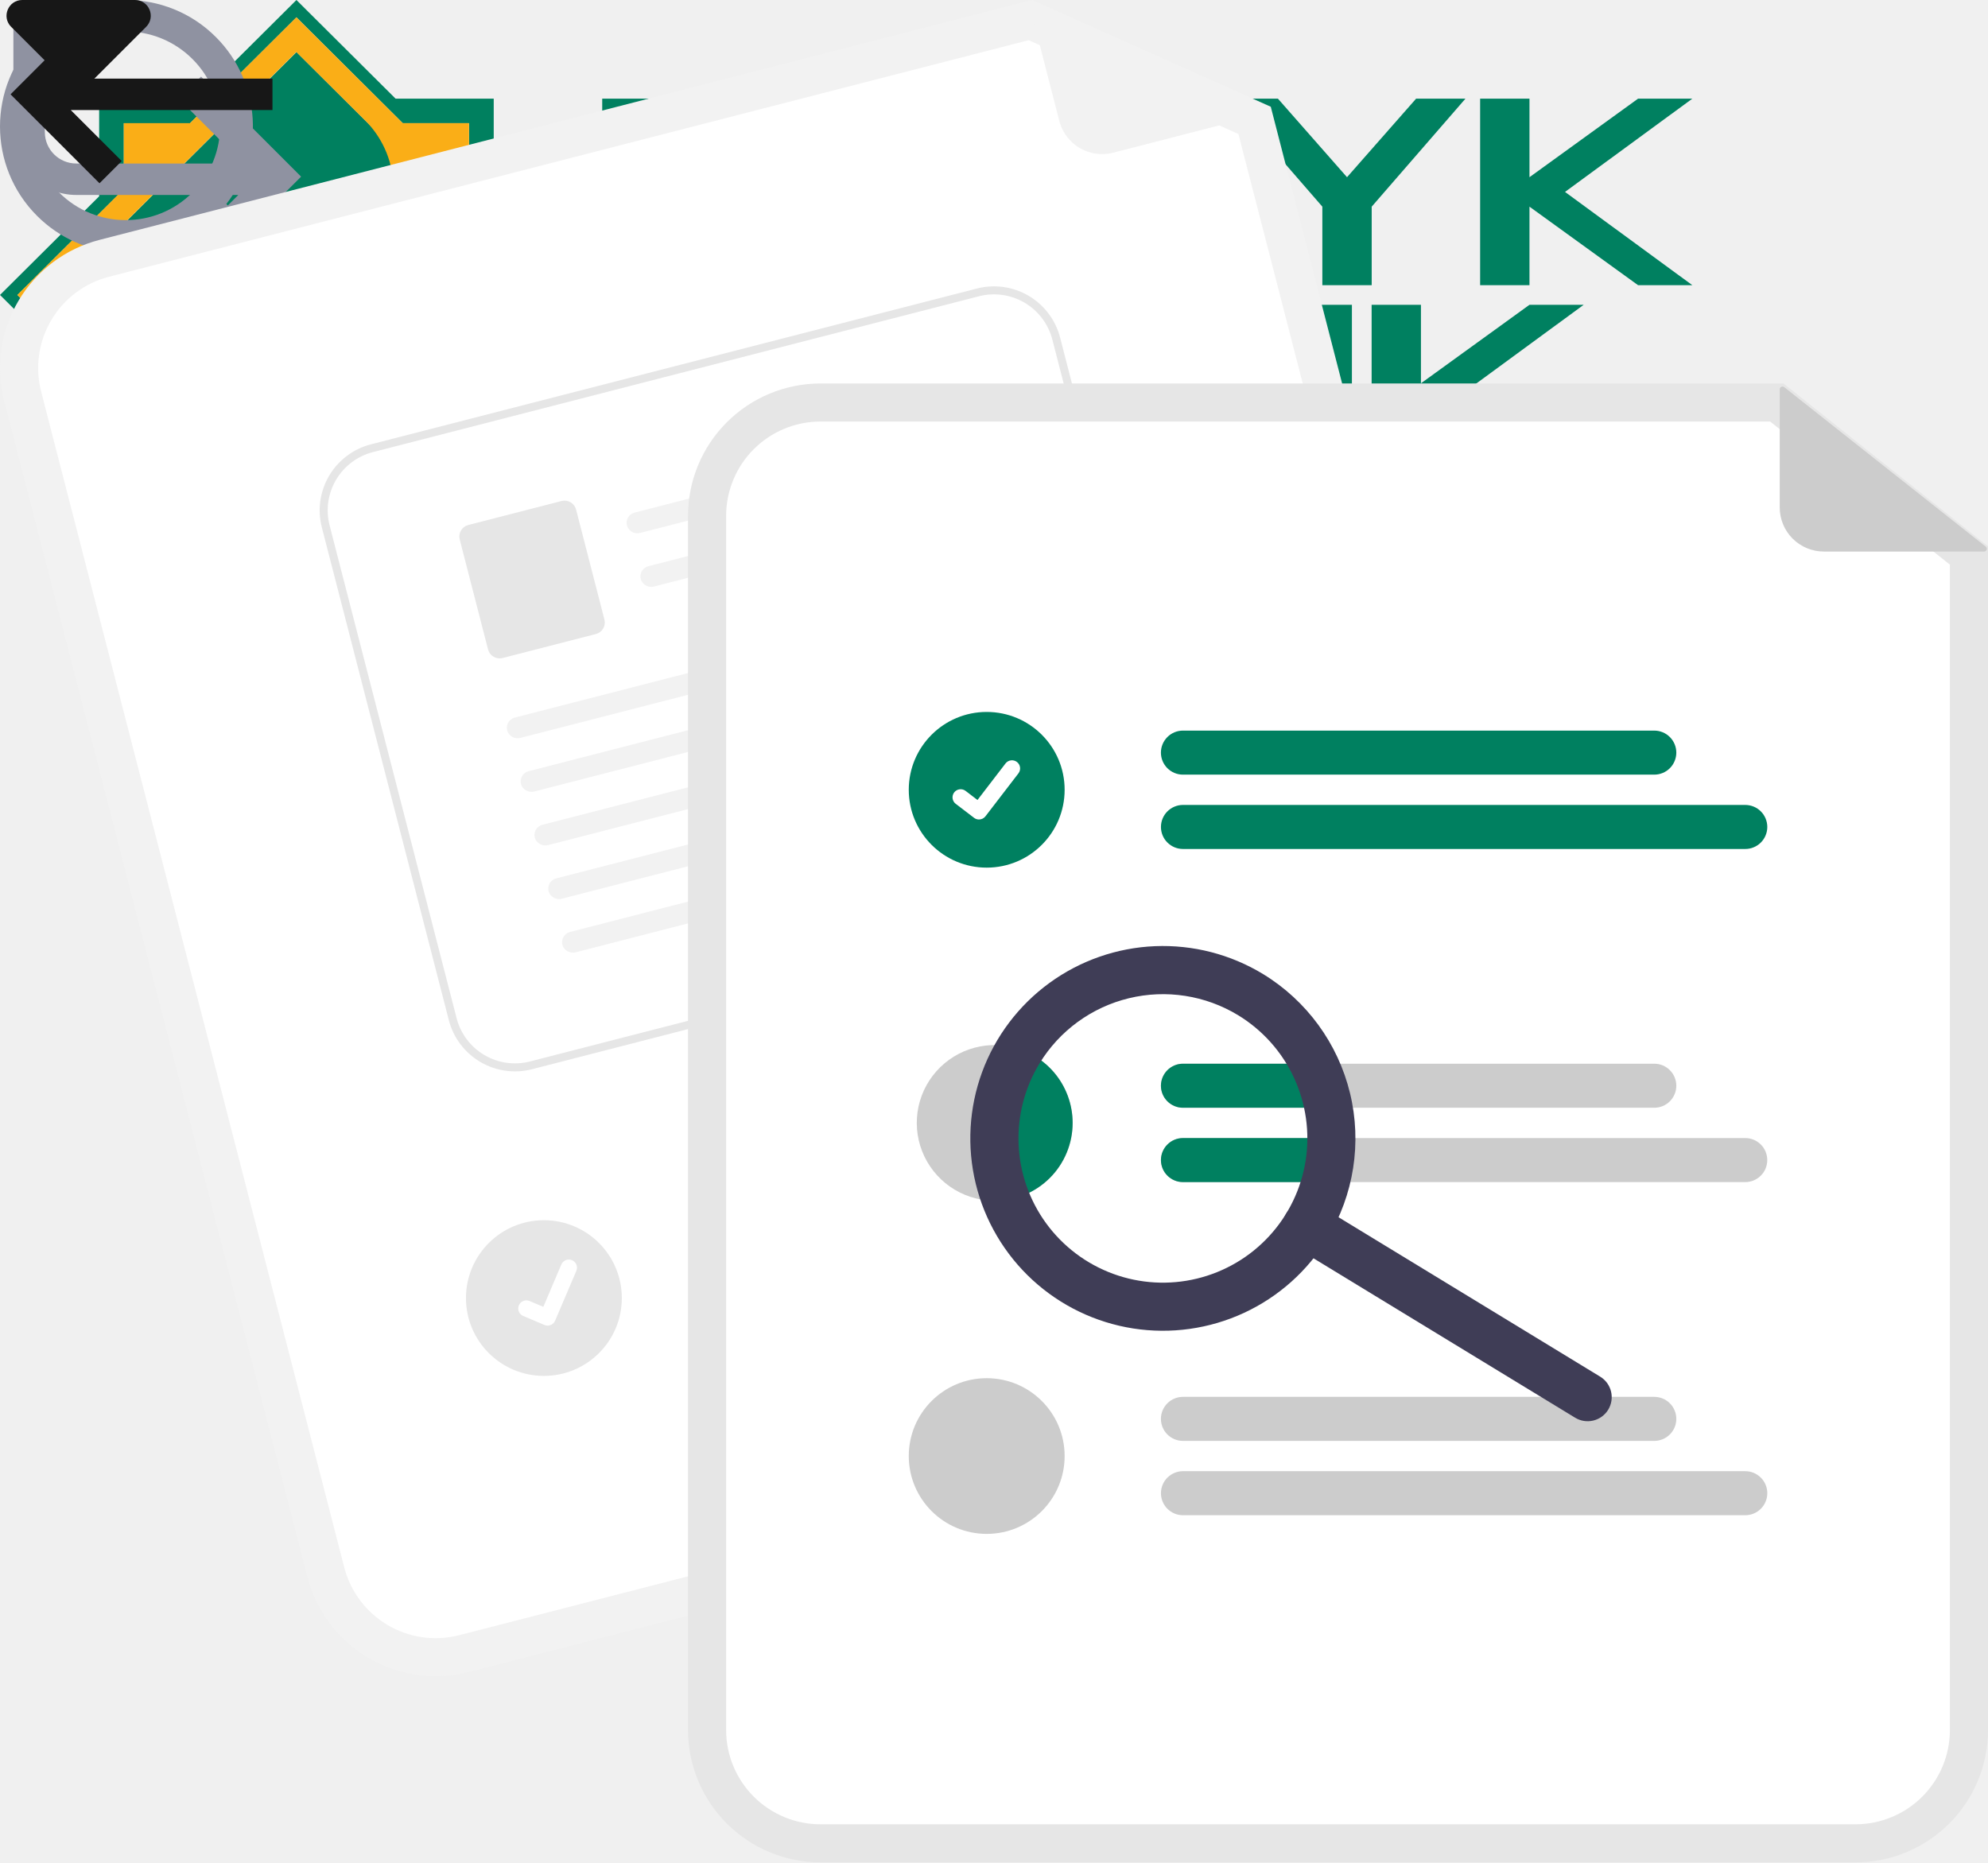
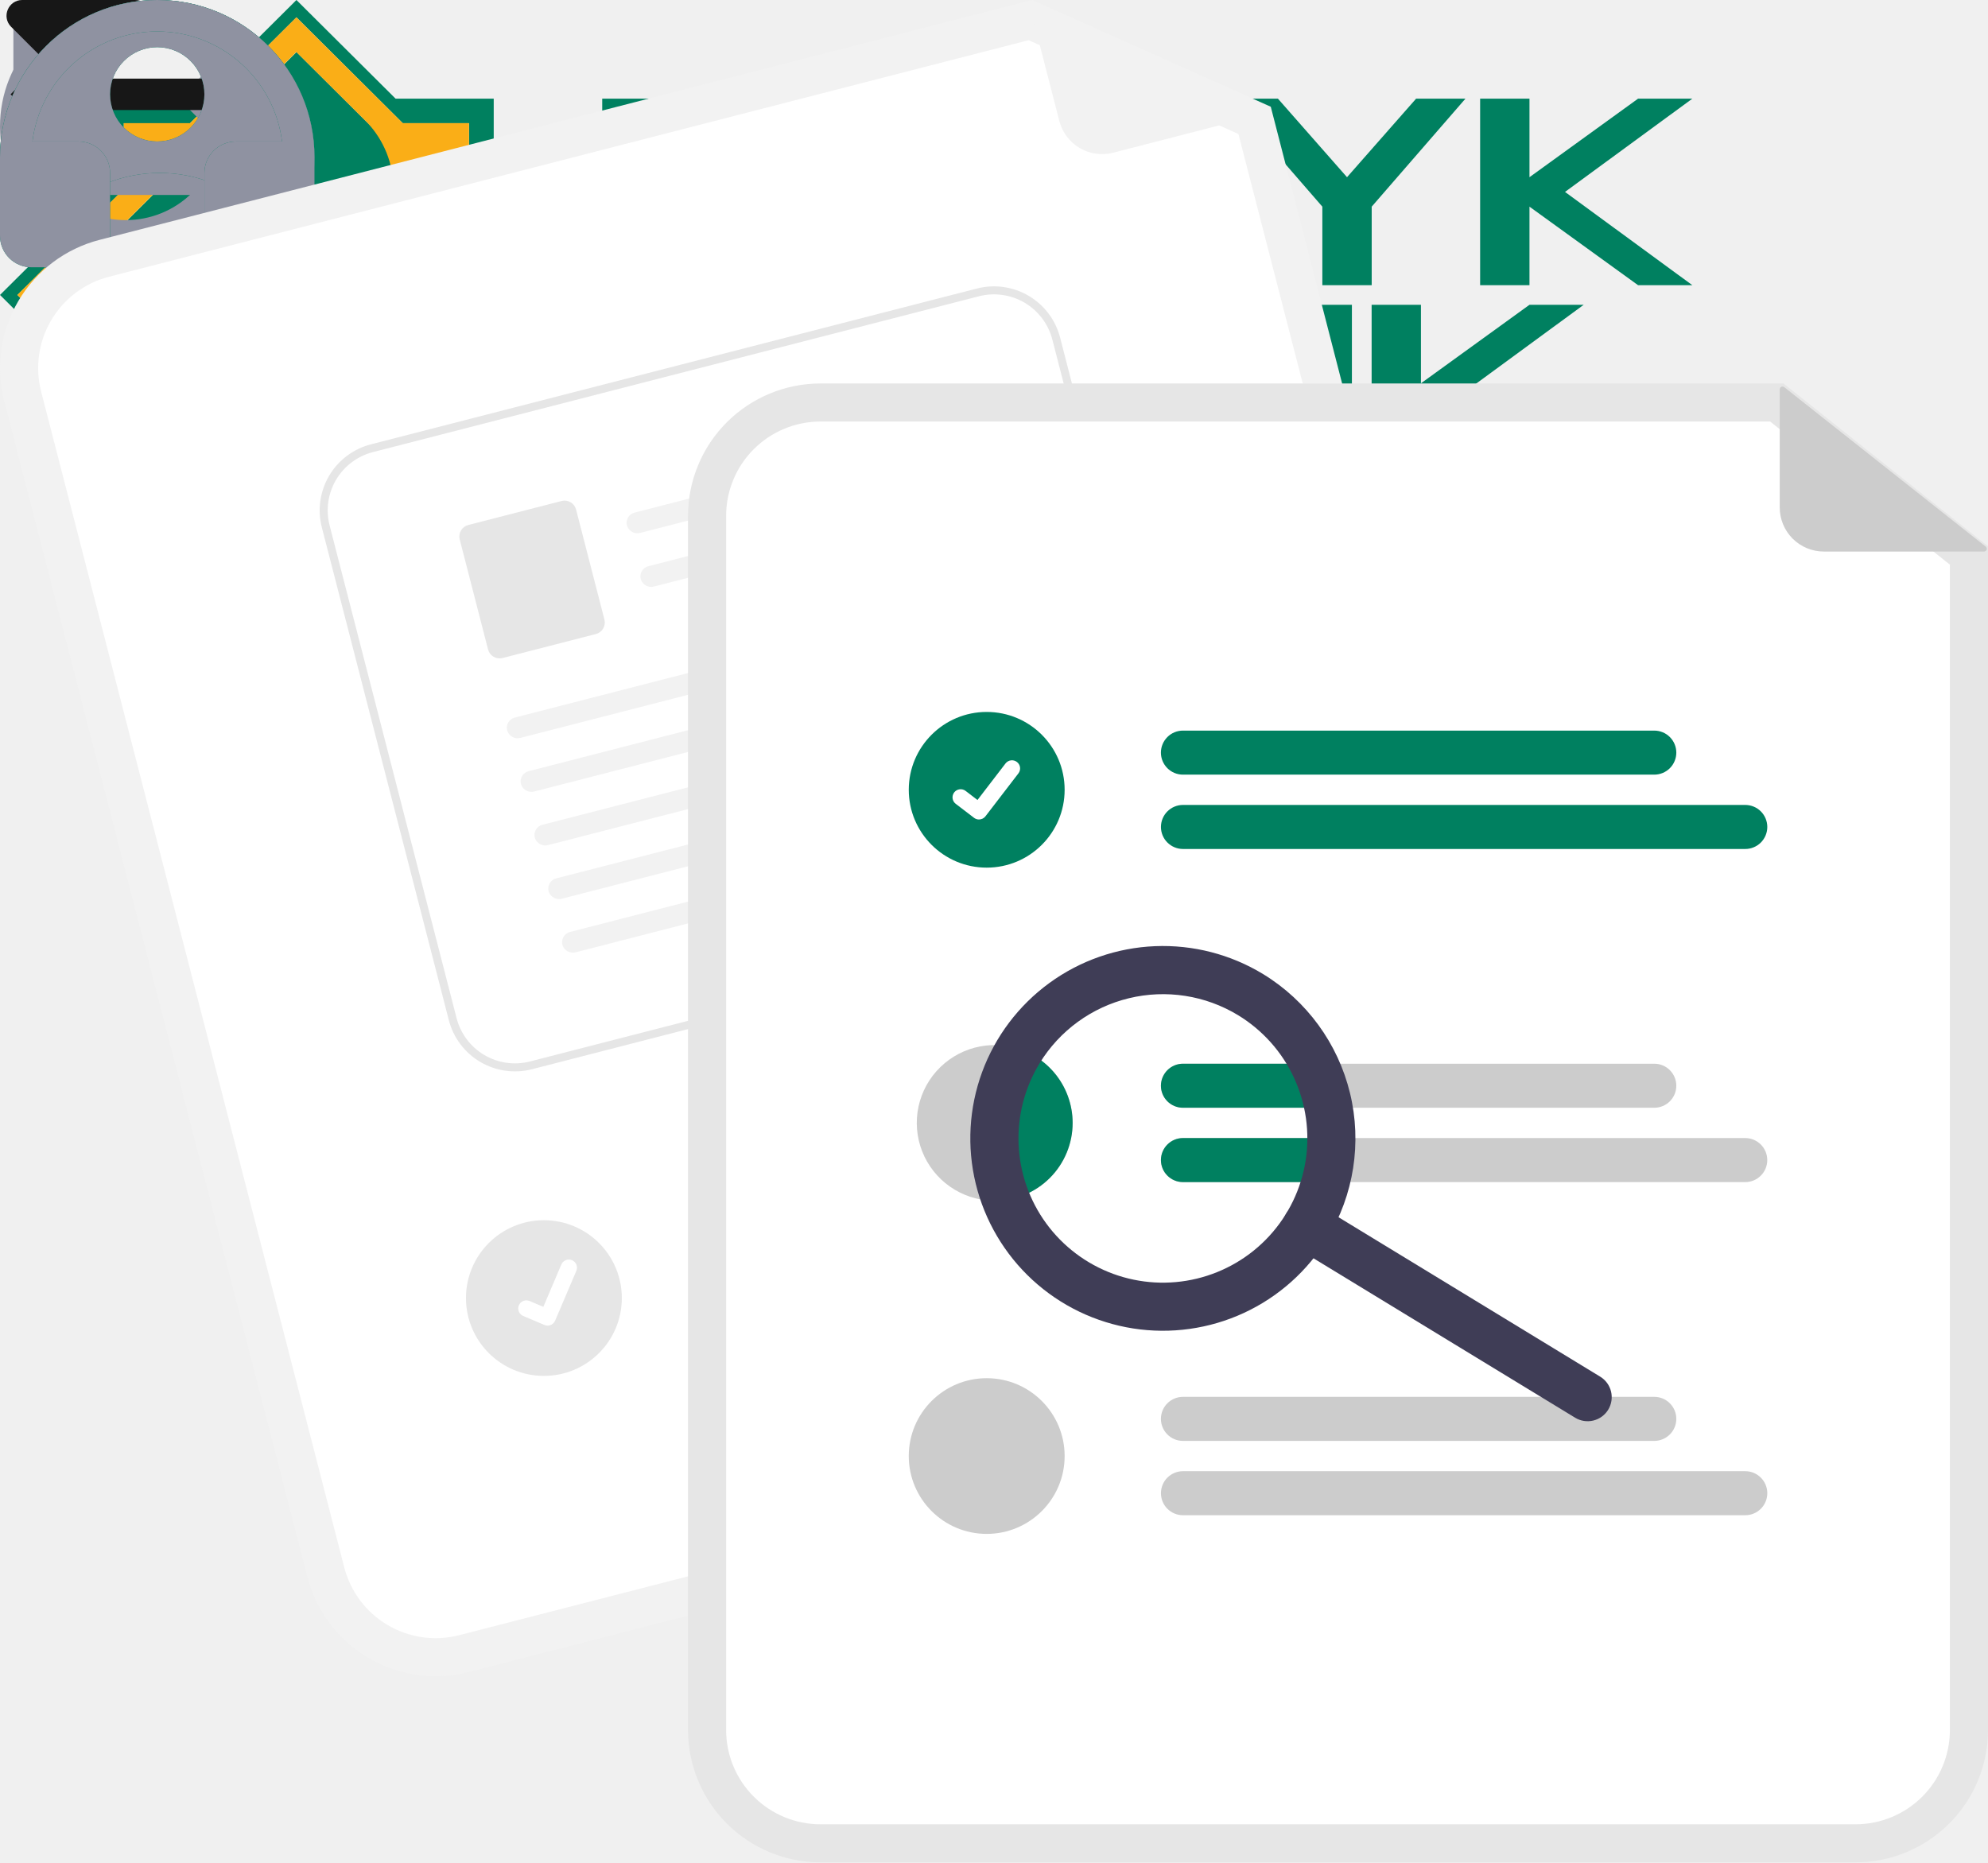
<svg xmlns="http://www.w3.org/2000/svg">
  <g id="logo" width="108" height="38" viewBox="0 0 108 38">
    <path d="M3.327 18.761L18.857 34.212L34.386 18.761L18.857 3.311L3.327 18.761ZM7.875 25.498L6.306 23.937L1.109 18.764L6.306 13.592L7.875 12.031V7.838H12.087L18.853 1.103L24.05 6.277L25.618 7.837H29.832V12.03L31.4 13.592L36.597 18.764L31.4 23.937L29.832 25.498V29.692H25.618L24.05 31.253L18.853 36.426L13.656 31.253L12.087 29.692H7.875V25.498ZM18.853 0L12.547 6.275H6.306V12.486L0 18.76L6.306 25.036V31.247H12.547L18.853 37.522L25.159 31.247H31.4V25.035L37.706 18.76L31.4 12.485V6.275H25.159L18.853 0Z" fill="#00805F" />
    <path d="M1.106 18.758L7.872 12.026V7.833H12.085L18.85 1.101L25.615 7.833H29.828V12.026L36.595 18.758L29.829 25.49V29.683H25.616L18.851 36.416L12.086 29.683H7.872V25.49L1.106 18.758ZM7.87 23.281C10.489 20.138 14.438 18.133 18.846 18.132C22.247 18.132 25.021 15.372 25.021 11.986C25.021 10.388 24.402 8.928 23.391 7.832L18.846 3.308L14.299 7.833L7.87 14.232L3.324 18.757L7.87 23.282L7.87 23.281ZM29.828 14.236C27.209 17.378 23.258 19.384 18.85 19.384C15.447 19.384 12.673 22.145 12.673 25.531C12.673 27.129 13.292 28.588 14.303 29.684H14.302L18.85 34.208L23.398 29.684L29.828 23.285L34.376 18.76L29.828 14.236Z" fill="#FAAE17" />
    <path d="M57.748 31.248H54.612L60.572 19.386H63.708L69.668 31.248H66.531L65.59 29.375H58.689L57.748 31.248ZM38.3 19.386H50.377C51.166 19.389 51.923 19.702 52.481 20.258C53.04 20.813 53.354 21.566 53.357 22.352C53.355 23.137 53.04 23.89 52.482 24.446C51.923 25.002 51.166 25.315 50.377 25.317C51.166 25.319 51.923 25.633 52.481 26.188C53.04 26.744 53.354 27.497 53.357 28.282C53.355 29.068 53.04 29.821 52.482 30.377C51.923 30.933 51.167 31.246 50.377 31.248H38.3V19.386ZM38.3 6.276H41.438V11.271H50.22V6.276H53.357V18.138H50.22V13.144H41.438V18.138H38.3V6.276ZM65.59 16.265H58.689L57.748 18.138H54.612L60.572 6.276H63.708L69.668 18.138H66.531L65.59 16.265ZM59.63 14.399H64.649L62.14 9.398L59.63 14.399ZM70.922 6.276H74.059V16.265H82.842V18.138H70.922V6.276ZM87.238 18.138H84.099V13.144L78.137 6.276H81.275L85.668 11.271L90.061 6.276H93.199L87.238 13.144V18.138ZM94.134 6.276H97.272V11.271L104.177 6.276H107.629L99.532 12.207L107.629 18.138H104.177L97.272 13.144V18.138H94.134V6.276ZM100.721 31.248H97.271L90.37 26.254V31.248H87.233V19.386H90.37V24.381L97.272 19.386H100.721L92.629 25.317L100.721 31.248ZM70.922 19.386H74.059L82.842 28.126V19.386H85.979V31.248H82.842L74.059 22.508V31.248H70.922V19.386ZM41.438 21.259V24.381H48.652C49.068 24.379 49.466 24.215 49.76 23.922C50.053 23.63 50.219 23.233 50.22 22.82C50.219 22.407 50.053 22.011 49.76 21.718C49.466 21.426 49.068 21.261 48.652 21.259H41.438ZM41.438 26.254V29.382H48.652C49.068 29.38 49.467 29.215 49.76 28.922C50.054 28.628 50.219 28.232 50.22 27.818C50.219 27.404 50.054 27.007 49.76 26.714C49.466 26.421 49.068 26.256 48.652 26.254H41.438ZM64.649 27.509L62.14 22.508L59.63 27.509H64.649Z" fill="#008060" />
  </g>
  <g id="grey-search-19" width="19" height="19" viewBox="0 0 19 19">
    <path fill-rule="evenodd" clip-rule="evenodd" d="M14.395 12.976C16.852 9.821 16.63 5.256 13.729 2.356C10.589 -0.785 5.496 -0.785 2.356 2.356C-0.785 5.496 -0.785 10.589 2.356 13.729C5.256 16.63 9.821 16.852 12.976 14.395C12.99 14.411 13.004 14.426 13.019 14.44L17.284 18.706C17.676 19.098 18.313 19.098 18.706 18.706C19.098 18.313 19.098 17.676 18.706 17.284L14.44 13.019C14.426 13.004 14.411 12.99 14.395 12.976ZM12.243 3.757C14.586 6.101 14.586 9.899 12.243 12.243C9.899 14.586 6.101 14.586 3.757 12.243C1.414 9.899 1.414 6.101 3.757 3.757C6.101 1.414 9.899 1.414 12.243 3.757Z" fill="#8F92A1" />
  </g>
  <g id="corner-down-right" width="20" height="18" viewBox="0 0 20 18">
    <path fill-rule="evenodd" clip-rule="evenodd" d="M4.851 10.4C3.746 10.4 2.851 9.505 2.851 8.4V0.4H0.851V8.4C0.851 10.61 2.641 12.4 4.851 12.4H15.156L11.371 16.185L12.786 17.599L19.15 11.235L12.786 4.871L11.371 6.286L15.486 10.4H4.851Z" fill="#8F92A1" />
  </g>
  <g id="arrow-left" width="18" height="12" viewBox="0 0 18 12">
    <path fill-rule="evenodd" clip-rule="evenodd" d="M17.329 5V7H4.5L7.743 10.243L6.329 11.657L0.672 6L6.329 0.343L7.743 1.757L4.5 5H17.329Z" fill="#171717" />
  </g>
  <g id="filled-arrow-bottom" width="10" height="6" viewBox="0 0 10 6">
    <path fill-rule="evenodd" clip-rule="evenodd" d="M0.709 1.707C0.079 1.078 0.525 9.44576e-07 1.416 8.64222e-07L8.587 2.17554e-07C9.478 1.37239e-07 9.924 1.077 9.295 1.707L5.712 5.293C5.322 5.683 4.689 5.684 4.298 5.293L0.709 1.707Z" fill="#171717" />
+   </g>
+   <g id="active-green-person" width="20" height="20" viewBox="0 0 20 20">
+     <path d="M10 0C15.52 0 20 4.48 20 10C20 15.52 15.52 20 10 20C4.48 20 0 15.52 0 10C0 4.48 4.48 0 10 0ZM4.023 13.416C5.491 15.606 7.695 17 10.16 17C12.624 17 14.829 15.607 16.296 13.416C14.632 11.861 12.438 10.997 10.16 11C7.882 10.997 5.688 11.86 4.023 13.416ZM10 9C10.796 9 11.559 8.684 12.121 8.121C12.684 7.559 13 6.796 13 6C13 5.204 12.684 4.441 12.121 3.879C11.559 3.316 10.796 3 10 3C9.204 3 8.441 3.316 7.879 3.879C7.316 4.441 7 5.204 7 6C7 6.796 7.316 7.559 7.879 8.121C8.441 8.684 9.204 9 10 9Z" fill="#008060" />
+   </g>
+   <g id="inactive-person" width="20" height="20" viewBox="0 0 20 20">
+     <path d="M10 0C15.52 0 20 4.48 20 10C20 15.52 15.52 20 10 20C4.48 20 0 15.52 0 10C0 4.48 4.48 0 10 0ZM4.023 13.416C5.491 15.606 7.695 17 10.16 17C12.624 17 14.829 15.607 16.296 13.416C14.632 11.861 12.438 10.997 10.16 11C7.882 10.997 5.688 11.86 4.023 13.416ZM10 9C10.796 9 11.559 8.684 12.121 8.121C12.684 7.559 13 6.796 13 6C13 5.204 12.684 4.441 12.121 3.879C11.559 3.316 10.796 3 10 3C9.204 3 8.441 3.316 7.879 3.879C7.316 4.441 7 5.204 7 6C7 6.796 7.316 7.559 7.879 8.121C8.441 8.684 9.204 9 10 9Z" fill="#8F92A1" />
+   </g>
+   <g id="active-green-operator" width="20" height="21" viewBox="0 0 20 21">
+     <path d="M20 15.002C20 16.37 19.532 17.696 18.675 18.762C17.818 19.827 16.623 20.568 15.287 20.862L14.649 18.948C15.233 18.852 15.789 18.627 16.276 18.29C16.763 17.953 17.169 17.513 17.465 17H15C14.47 17 13.961 16.789 13.586 16.414C13.211 16.039 13 15.53 13 15V11C13 10.47 13.211 9.961 13.586 9.586C13.961 9.211 14.47 9 15 9H17.938C17.694 7.067 16.753 5.289 15.291 4.001C13.83 2.712 11.948 2.001 10 2.001C8.052 2.001 6.17 2.712 4.709 4.001C3.247 5.289 2.306 7.067 2.062 9H5C5.53 9 6.039 9.211 6.414 9.586C6.789 9.961 7 10.47 7 11V15C7 15.53 6.789 16.039 6.414 16.414C6.039 16.789 5.53 17 5 17H2C1.47 17 0.961 16.789 0.586 16.414C0.211 16.039 0 15.53 0 15V10C0 4.477 4.477 0 10 0C15.523 0 20 4.477 20 10V15.002Z" fill="#008060" />
+   </g>
+   <g id="inactive-operator" width="20" height="21" viewBox="0 0 20 21">
+     <path d="M20 15.002C20 16.37 19.532 17.696 18.675 18.762C17.818 19.827 16.623 20.568 15.287 20.862L14.649 18.948C15.233 18.852 15.789 18.627 16.276 18.29C16.763 17.953 17.169 17.513 17.465 17H15C14.47 17 13.961 16.789 13.586 16.414C13.211 16.039 13 15.53 13 15V11C13 10.47 13.211 9.961 13.586 9.586C13.961 9.211 14.47 9 15 9H17.938C17.694 7.067 16.753 5.289 15.291 4.001C13.83 2.712 11.948 2.001 10 2.001C8.052 2.001 6.17 2.712 4.709 4.001C3.247 5.289 2.306 7.067 2.062 9H5C5.53 9 6.039 9.211 6.414 9.586C6.789 9.961 7 10.47 7 11V15C7 15.53 6.789 16.039 6.414 16.414C6.039 16.789 5.53 17 5 17H2C1.47 17 0.961 16.789 0.586 16.414C0.211 16.039 0 15.53 0 15V10C0 4.477 4.477 0 10 0C15.523 0 20 4.477 20 10V15.002Z" fill="#8F92A1" />
  </g>
  <g id="empty-list" width="132" height="122" viewBox="0 0 132 122">
    <path d="M93.56 89.949L29.804 106.35C27.642 106.904 25.347 106.578 23.425 105.444C21.502 104.31 20.108 102.461 19.549 100.302L0.268 25.503C-0.286 23.342 0.04 21.05 1.175 19.13C2.31 17.209 4.161 15.817 6.323 15.258L65.637 0L80.819 6.789L99.615 79.705C100.169 81.865 99.843 84.157 98.708 86.078C97.573 87.998 95.721 89.391 93.56 89.949Z" fill="#F2F2F2" />
    <path d="M6.927 17.604C5.387 18.002 4.069 18.993 3.261 20.361C2.452 21.728 2.22 23.36 2.615 24.899L21.896 99.698C22.294 101.236 23.287 102.553 24.656 103.36C26.025 104.168 27.659 104.4 29.199 104.005L92.955 87.604C94.494 87.207 95.812 86.215 96.621 84.847C97.429 83.48 97.661 81.848 97.266 80.309L78.762 8.523L65.42 2.557L6.927 17.604Z" fill="white" />
    <path d="M80.656 7.175L70.789 9.714C70.069 9.899 69.304 9.791 68.663 9.413C68.023 9.035 67.559 8.419 67.373 7.699L65.497 0.419C65.489 0.387 65.49 0.354 65.499 0.322C65.51 0.291 65.528 0.263 65.553 0.242C65.578 0.22 65.609 0.207 65.642 0.202C65.674 0.197 65.707 0.202 65.738 0.215L80.683 6.846C80.717 6.861 80.744 6.885 80.763 6.917C80.781 6.948 80.79 6.984 80.787 7.02C80.784 7.057 80.77 7.091 80.746 7.119C80.723 7.147 80.691 7.166 80.656 7.175Z" fill="#F2F2F2" />
    <path d="M75.466 71.052L46.438 78.519C46.26 78.565 46.075 78.575 45.892 78.549C45.71 78.524 45.534 78.462 45.376 78.369C45.217 78.275 45.079 78.151 44.968 78.004C44.857 77.857 44.777 77.69 44.731 77.512C44.685 77.334 44.675 77.148 44.7 76.966C44.726 76.784 44.788 76.609 44.881 76.45C44.975 76.292 45.099 76.153 45.246 76.043C45.393 75.932 45.561 75.852 45.739 75.806L74.766 68.339C74.945 68.293 75.13 68.282 75.313 68.308C75.495 68.334 75.67 68.395 75.829 68.489C75.987 68.582 76.126 68.706 76.237 68.853C76.347 69 76.428 69.168 76.474 69.346C76.52 69.524 76.53 69.71 76.504 69.892C76.479 70.074 76.417 70.249 76.323 70.407C76.23 70.566 76.106 70.704 75.959 70.815C75.811 70.925 75.644 71.006 75.466 71.052Z" fill="#CCCCCC" />
    <path d="M82.247 74.189L47.618 83.097C47.258 83.19 46.876 83.136 46.556 82.947C46.235 82.758 46.003 82.45 45.91 82.09C45.818 81.73 45.872 81.349 46.061 81.029C46.25 80.709 46.559 80.477 46.919 80.384L81.548 71.476C81.908 71.384 82.29 71.438 82.61 71.627C82.93 71.816 83.162 72.124 83.254 72.484C83.347 72.843 83.293 73.225 83.104 73.545C82.915 73.865 82.607 74.096 82.247 74.189Z" fill="#CCCCCC" />
    <path d="M34.591 87.512C37.328 87.512 39.547 85.296 39.547 82.561C39.547 79.827 37.328 77.61 34.591 77.61C31.854 77.61 29.635 79.827 29.635 82.561C29.635 85.296 31.854 87.512 34.591 87.512Z" fill="#E6E6E6" />
    <path d="M72.379 58.094L33.828 68.008C32.714 68.293 31.532 68.125 30.542 67.541C29.552 66.956 28.834 66.004 28.546 64.891L20.467 33.539C20.181 32.426 20.35 31.245 20.934 30.256C21.519 29.267 22.473 28.55 23.587 28.262L62.138 18.349C63.252 18.064 64.434 18.232 65.424 18.816C66.414 19.4 67.132 20.353 67.42 21.465L75.499 52.817C75.784 53.93 75.616 55.111 75.031 56.1C74.447 57.089 73.493 57.807 72.379 58.094Z" fill="white" />
    <path d="M72.379 58.094L33.828 68.008C32.714 68.293 31.532 68.125 30.542 67.541C29.552 66.956 28.834 66.004 28.546 64.891L20.467 33.539C20.181 32.426 20.35 31.245 20.934 30.256C21.519 29.267 22.473 28.55 23.587 28.262L62.138 18.349C63.252 18.064 64.434 18.232 65.424 18.816C66.414 19.4 67.132 20.353 67.42 21.465L75.499 52.817C75.784 53.93 75.616 55.111 75.031 56.1C74.447 57.089 73.493 57.807 72.379 58.094ZM23.714 28.756C22.731 29.01 21.89 29.642 21.374 30.515C20.858 31.388 20.709 32.43 20.961 33.412L29.04 64.764C29.294 65.746 29.928 66.586 30.801 67.102C31.675 67.617 32.718 67.766 33.701 67.514L72.252 57.6C73.234 57.347 74.076 56.714 74.592 55.841C75.108 54.968 75.257 53.926 75.005 52.944L66.926 21.592C66.672 20.611 66.038 19.77 65.165 19.255C64.291 18.739 63.248 18.591 62.265 18.842L23.714 28.756Z" fill="#E6E6E6" />
    <path d="M60.181 28.89L40.725 33.893C40.555 33.941 40.373 33.922 40.216 33.841C40.06 33.759 39.94 33.622 39.881 33.455C39.853 33.368 39.844 33.277 39.853 33.186C39.862 33.096 39.89 33.008 39.934 32.928C39.978 32.849 40.038 32.779 40.11 32.723C40.182 32.667 40.265 32.627 40.353 32.604L60.159 27.511C60.959 27.916 60.748 28.744 60.181 28.89L60.181 28.89Z" fill="#F2F2F2" />
    <path d="M61.06 32.3L41.604 37.303C41.434 37.35 41.252 37.331 41.095 37.25C40.939 37.169 40.819 37.031 40.76 36.865C40.732 36.778 40.723 36.686 40.732 36.596C40.741 36.505 40.769 36.417 40.813 36.337C40.857 36.258 40.917 36.188 40.989 36.132C41.061 36.077 41.144 36.036 41.232 36.013L61.038 30.92C61.838 31.325 61.627 32.154 61.06 32.3L61.06 32.3Z" fill="#F2F2F2" />
    <path d="M37.898 40.326L31.96 41.853C31.766 41.902 31.56 41.873 31.388 41.771C31.215 41.67 31.09 41.504 31.04 41.31L29.237 34.31C29.187 34.117 29.216 33.911 29.318 33.739C29.42 33.567 29.586 33.442 29.78 33.392L35.717 31.865C35.911 31.815 36.117 31.845 36.289 31.946C36.462 32.048 36.587 32.214 36.637 32.407L38.441 39.407C38.49 39.601 38.461 39.806 38.359 39.979C38.258 40.151 38.091 40.276 37.898 40.326V40.326Z" fill="#E6E6E6" />
    <path d="M62.801 39.295L33.108 46.93C32.938 46.978 32.756 46.959 32.599 46.878C32.443 46.796 32.322 46.659 32.264 46.492C32.236 46.405 32.227 46.314 32.236 46.223C32.245 46.133 32.273 46.045 32.317 45.965C32.361 45.886 32.421 45.816 32.493 45.76C32.565 45.704 32.648 45.664 32.736 45.641L62.779 37.916C63.579 38.321 63.369 39.149 62.801 39.295L62.801 39.295Z" fill="#F2F2F2" />
    <path d="M63.68 42.705L33.987 50.34C33.817 50.388 33.635 50.369 33.478 50.288C33.321 50.206 33.201 50.069 33.142 49.903C33.115 49.816 33.106 49.724 33.115 49.633C33.124 49.543 33.151 49.455 33.196 49.375C33.24 49.296 33.3 49.226 33.372 49.17C33.444 49.114 33.527 49.074 33.615 49.051L63.658 41.326C64.458 41.731 64.248 42.559 63.68 42.705V42.705Z" fill="#F2F2F2" />
    <path d="M64.558 46.113L34.865 53.749C34.694 53.796 34.513 53.777 34.356 53.696C34.199 53.615 34.079 53.477 34.02 53.311C33.993 53.224 33.983 53.132 33.993 53.042C34.002 52.951 34.029 52.863 34.074 52.783C34.118 52.704 34.178 52.634 34.25 52.578C34.322 52.523 34.405 52.482 34.493 52.459L64.536 44.734C65.336 45.139 65.126 45.967 64.558 46.113Z" fill="#F2F2F2" />
    <path d="M65.437 49.523L35.743 57.158C35.573 57.206 35.392 57.187 35.235 57.106C35.078 57.024 34.958 56.887 34.899 56.72C34.872 56.633 34.862 56.542 34.871 56.451C34.881 56.361 34.908 56.273 34.953 56.193C34.997 56.114 35.057 56.044 35.129 55.988C35.201 55.932 35.284 55.892 35.372 55.869L65.415 48.144C66.215 48.548 66.004 49.377 65.437 49.523L65.437 49.523Z" fill="#F2F2F2" />
    <path d="M66.316 52.931L36.622 60.567C36.452 60.614 36.271 60.595 36.114 60.514C35.957 60.433 35.837 60.295 35.778 60.129C35.751 60.042 35.741 59.95 35.751 59.859C35.76 59.769 35.787 59.681 35.831 59.601C35.876 59.522 35.936 59.452 36.008 59.396C36.08 59.34 36.163 59.3 36.251 59.277L66.294 51.552C67.094 51.957 66.883 52.785 66.316 52.931Z" fill="#F2F2F2" />
    <path d="M34.957 84.297C34.849 84.325 34.734 84.317 34.631 84.275L34.625 84.272L33.275 83.7C33.212 83.674 33.155 83.635 33.108 83.587C33.06 83.538 33.022 83.481 32.997 83.418C32.971 83.355 32.958 83.287 32.959 83.219C32.96 83.151 32.974 83.084 33 83.022C33.027 82.959 33.066 82.902 33.114 82.855C33.163 82.807 33.22 82.77 33.283 82.744C33.346 82.719 33.414 82.706 33.482 82.707C33.55 82.708 33.617 82.722 33.68 82.749L34.555 83.12L35.701 80.426C35.728 80.364 35.767 80.307 35.815 80.259C35.864 80.212 35.921 80.174 35.984 80.149C36.047 80.124 36.114 80.111 36.182 80.111C36.25 80.112 36.317 80.126 36.38 80.153L36.38 80.153L36.373 80.17L36.38 80.153C36.507 80.206 36.606 80.308 36.658 80.435C36.709 80.562 36.708 80.704 36.654 80.831L35.305 83.999C35.274 84.072 35.226 84.136 35.166 84.188C35.105 84.24 35.034 84.277 34.957 84.296L34.957 84.297Z" fill="white" />
    <path d="M118.013 118.453H52.178C49.945 118.451 47.805 117.564 46.226 115.987C44.647 114.41 43.759 112.271 43.757 110.041V32.802C43.759 30.572 44.647 28.433 46.226 26.856C47.805 25.279 49.945 24.392 52.178 24.39H113.427L126.434 34.747V110.041C126.432 112.271 125.544 114.41 123.965 115.987C122.386 117.564 120.246 118.451 118.013 118.453Z" fill="#E6E6E6" />
    <path d="M52.177 26.811C50.587 26.813 49.063 27.445 47.939 28.568C46.815 29.691 46.182 31.214 46.181 32.802V110.041C46.182 111.629 46.815 113.152 47.939 114.275C49.063 115.398 50.587 116.03 52.177 116.032H118.013C119.603 116.03 121.127 115.398 122.251 114.275C123.376 113.152 124.008 111.629 124.01 110.041V35.913L112.579 26.811H52.177Z" fill="white" />
    <path d="M105.208 49.27H75.234C74.862 49.27 74.506 49.123 74.243 48.86C73.98 48.597 73.832 48.241 73.832 47.87C73.832 47.498 73.98 47.142 74.243 46.879C74.506 46.616 74.862 46.469 75.234 46.469H105.208C105.58 46.469 105.937 46.616 106.2 46.879C106.463 47.142 106.611 47.498 106.611 47.87C106.611 48.241 106.463 48.597 106.2 48.86C105.937 49.123 105.58 49.27 105.208 49.27Z" fill="#008060" />
    <path d="M110.993 53.998H75.234C74.863 53.998 74.507 53.85 74.244 53.587C73.981 53.325 73.834 52.969 73.834 52.598C73.834 52.226 73.981 51.87 74.244 51.608C74.507 51.345 74.863 51.197 75.234 51.197H110.993C111.177 51.197 111.36 51.233 111.53 51.303C111.701 51.373 111.855 51.476 111.986 51.606C112.116 51.736 112.22 51.891 112.29 52.061C112.361 52.231 112.397 52.413 112.397 52.598C112.397 52.782 112.361 52.964 112.29 53.134C112.22 53.304 112.116 53.459 111.986 53.589C111.855 53.719 111.701 53.822 111.53 53.892C111.36 53.963 111.177 53.999 110.993 53.998Z" fill="#008060" />
    <path d="M105.208 67.656H75.235C74.863 67.656 74.507 67.803 74.244 68.066C73.981 68.329 73.833 68.685 73.833 69.056C73.833 69.428 73.981 69.784 74.244 70.047C74.507 70.31 74.863 70.457 75.235 70.457H105.208C105.58 70.457 105.937 70.31 106.2 70.047C106.463 69.784 106.611 69.428 106.611 69.056C106.611 68.685 106.463 68.329 106.2 68.066C105.937 67.803 105.58 67.656 105.208 67.656Z" fill="#CCCCCC" />
    <path d="M110.993 72.384H75.235C74.863 72.384 74.507 72.532 74.244 72.795C73.981 73.057 73.833 73.413 73.833 73.785C73.833 74.156 73.981 74.513 74.244 74.775C74.507 75.038 74.863 75.186 75.235 75.186H110.993C111.365 75.186 111.722 75.038 111.985 74.775C112.248 74.513 112.395 74.156 112.395 73.785C112.395 73.413 112.248 73.057 111.985 72.795C111.722 72.532 111.365 72.384 110.993 72.384Z" fill="#CCCCCC" />
    <path d="M105.208 91.646H75.234C74.862 91.646 74.506 91.499 74.243 91.236C73.98 90.973 73.832 90.617 73.832 90.246C73.832 89.874 73.98 89.518 74.243 89.255C74.506 88.992 74.862 88.845 75.234 88.845H105.208C105.58 88.845 105.937 88.992 106.2 89.255C106.463 89.518 106.611 89.874 106.611 90.246C106.611 90.617 106.463 90.973 106.2 91.236C105.937 91.499 105.58 91.646 105.208 91.646Z" fill="#CCCCCC" />
    <path d="M110.993 96.374H75.234C74.863 96.374 74.507 96.226 74.244 95.963C73.981 95.7 73.834 95.344 73.834 94.973C73.834 94.602 73.981 94.246 74.244 93.983C74.507 93.721 74.863 93.573 75.234 93.572H110.993C111.177 93.572 111.36 93.608 111.53 93.678C111.701 93.749 111.855 93.852 111.986 93.982C112.116 94.112 112.22 94.266 112.29 94.437C112.361 94.607 112.397 94.789 112.397 94.973C112.397 95.157 112.361 95.34 112.29 95.51C112.22 95.68 112.116 95.834 111.986 95.964C111.855 96.094 111.701 96.198 111.53 96.268C111.36 96.338 111.177 96.374 110.993 96.374Z" fill="#CCCCCC" />
    <path d="M62.752 55.185C65.49 55.185 67.709 52.968 67.709 50.233C67.709 47.499 65.49 45.282 62.752 45.282C60.015 45.282 57.796 47.499 57.796 50.233C57.796 52.968 60.015 55.185 62.752 55.185Z" fill="#008060" />
    <path d="M62.261 52.123C62.15 52.123 62.041 52.087 61.952 52.02L61.947 52.016L60.782 51.126C60.728 51.084 60.682 51.033 60.648 50.974C60.614 50.915 60.592 50.85 60.583 50.783C60.574 50.715 60.578 50.647 60.596 50.581C60.613 50.516 60.644 50.454 60.685 50.4C60.726 50.346 60.778 50.301 60.837 50.267C60.896 50.233 60.961 50.211 61.029 50.202C61.096 50.193 61.165 50.198 61.23 50.215C61.296 50.233 61.358 50.263 61.412 50.305L62.166 50.883L63.949 48.559C63.99 48.505 64.042 48.46 64.101 48.426C64.159 48.392 64.224 48.37 64.292 48.361C64.359 48.352 64.428 48.357 64.493 48.374C64.559 48.392 64.62 48.422 64.674 48.464L64.674 48.464L64.663 48.479L64.675 48.464C64.784 48.547 64.855 48.67 64.873 48.806C64.891 48.942 64.854 49.08 64.77 49.189L62.673 51.92C62.625 51.983 62.563 52.034 62.491 52.069C62.42 52.104 62.341 52.122 62.262 52.122L62.261 52.123Z" fill="white" />
    <path d="M68.218 71.421C68.218 72.071 68.09 72.715 67.841 73.316C67.592 73.917 67.227 74.463 66.767 74.923C66.307 75.383 65.76 75.748 65.159 75.997C64.558 76.246 63.913 76.374 63.262 76.374C63.22 76.375 63.177 76.373 63.135 76.369C62.16 76.344 61.215 76.032 60.416 75.473C59.618 74.914 59.003 74.132 58.647 73.226C58.292 72.319 58.212 71.328 58.417 70.376C58.623 69.424 59.105 68.553 59.803 67.874C60.501 67.194 61.385 66.735 62.343 66.555C63.3 66.374 64.29 66.48 65.189 66.858C66.087 67.237 66.853 67.872 67.392 68.683C67.931 69.495 68.218 70.447 68.218 71.421Z" fill="#CCCCCC" />
    <path d="M62.752 97.561C65.49 97.561 67.709 95.344 67.709 92.609C67.709 89.875 65.49 87.658 62.752 87.658C60.015 87.658 57.796 89.875 57.796 92.609C57.796 95.344 60.015 97.561 62.752 97.561Z" fill="#CCCCCC" />
    <path d="M126.181 35.08H115.992C115.248 35.08 114.535 34.785 114.009 34.259C113.483 33.734 113.188 33.021 113.188 32.278V24.761C113.187 24.728 113.197 24.695 113.214 24.668C113.232 24.64 113.257 24.617 113.286 24.603C113.316 24.589 113.349 24.583 113.382 24.587C113.415 24.59 113.446 24.603 113.472 24.623L126.29 34.768C126.318 34.79 126.339 34.821 126.349 34.856C126.36 34.891 126.359 34.928 126.347 34.962C126.335 34.997 126.312 35.026 126.283 35.048C126.253 35.069 126.217 35.08 126.181 35.08Z" fill="#CCCCCC" />
    <path d="M68.218 71.421C68.218 72.071 68.09 72.715 67.841 73.316C67.592 73.917 67.228 74.463 66.767 74.923C66.307 75.383 65.761 75.747 65.159 75.996C64.558 76.245 63.913 76.374 63.263 76.374C63.22 76.374 63.177 76.373 63.135 76.369C62.495 74.773 62.248 73.047 62.415 71.337C62.583 69.626 63.159 67.98 64.097 66.539C65.25 66.737 66.296 67.335 67.05 68.228C67.804 69.121 68.218 70.252 68.218 71.421Z" fill="#008060" />
    <path d="M73.832 69.058C73.833 68.686 73.981 68.33 74.244 68.067C74.507 67.804 74.864 67.656 75.236 67.656H82.705C83.141 68.542 83.451 69.485 83.626 70.457H75.236C74.864 70.457 74.507 70.31 74.244 70.047C73.981 69.785 73.833 69.429 73.832 69.058Z" fill="#008060" />
    <path d="M83.799 72.384C83.799 73.331 83.674 74.273 83.426 75.186H75.235C74.863 75.186 74.507 75.038 74.244 74.775C73.981 74.513 73.833 74.156 73.833 73.785C73.833 73.413 73.981 73.057 74.244 72.795C74.507 72.532 74.863 72.384 75.235 72.384H83.799Z" fill="#008060" />
    <path d="M102.279 89.662C102.068 90.008 101.727 90.257 101.332 90.352C100.938 90.448 100.521 90.383 100.175 90.171L82.311 79.286C82.139 79.182 81.99 79.044 81.871 78.882C81.753 78.72 81.668 78.536 81.62 78.341C81.573 78.146 81.564 77.943 81.596 77.745C81.626 77.546 81.696 77.356 81.801 77.184C81.906 77.013 82.043 76.864 82.206 76.745C82.368 76.627 82.552 76.541 82.748 76.494C82.943 76.447 83.146 76.439 83.345 76.469C83.543 76.501 83.734 76.57 83.906 76.675L101.769 87.56C102.116 87.771 102.364 88.111 102.46 88.505C102.555 88.9 102.49 89.316 102.279 89.662Z" fill="#3F3D56" />
    <path d="M84.416 78.777C83.155 80.843 81.308 82.489 79.11 83.507C76.912 84.524 74.462 84.868 72.068 84.495C69.675 84.121 67.446 83.047 65.664 81.408C63.882 79.769 62.626 77.638 62.055 75.286C61.485 72.934 61.626 70.466 62.459 68.194C63.293 65.922 64.783 63.948 66.74 62.521C68.696 61.095 71.033 60.28 73.453 60.18C75.874 60.08 78.269 60.699 80.338 61.959C83.108 63.652 85.093 66.373 85.858 69.526C86.623 72.678 86.104 76.006 84.416 78.777ZM66.117 67.627C65.171 69.176 64.706 70.971 64.781 72.785C64.856 74.598 65.468 76.349 66.539 77.815C67.61 79.281 69.092 80.397 70.798 81.022C72.504 81.646 74.357 81.752 76.122 81.324C77.888 80.897 79.488 79.956 80.718 78.621C81.949 77.285 82.755 75.615 83.036 73.822C83.316 72.029 83.058 70.193 82.294 68.546C81.53 66.899 80.294 65.516 78.743 64.571C76.662 63.306 74.165 62.918 71.797 63.491C69.43 64.064 67.388 65.551 66.117 67.627Z" fill="#3F3D56" />
  </g>
</svg>
